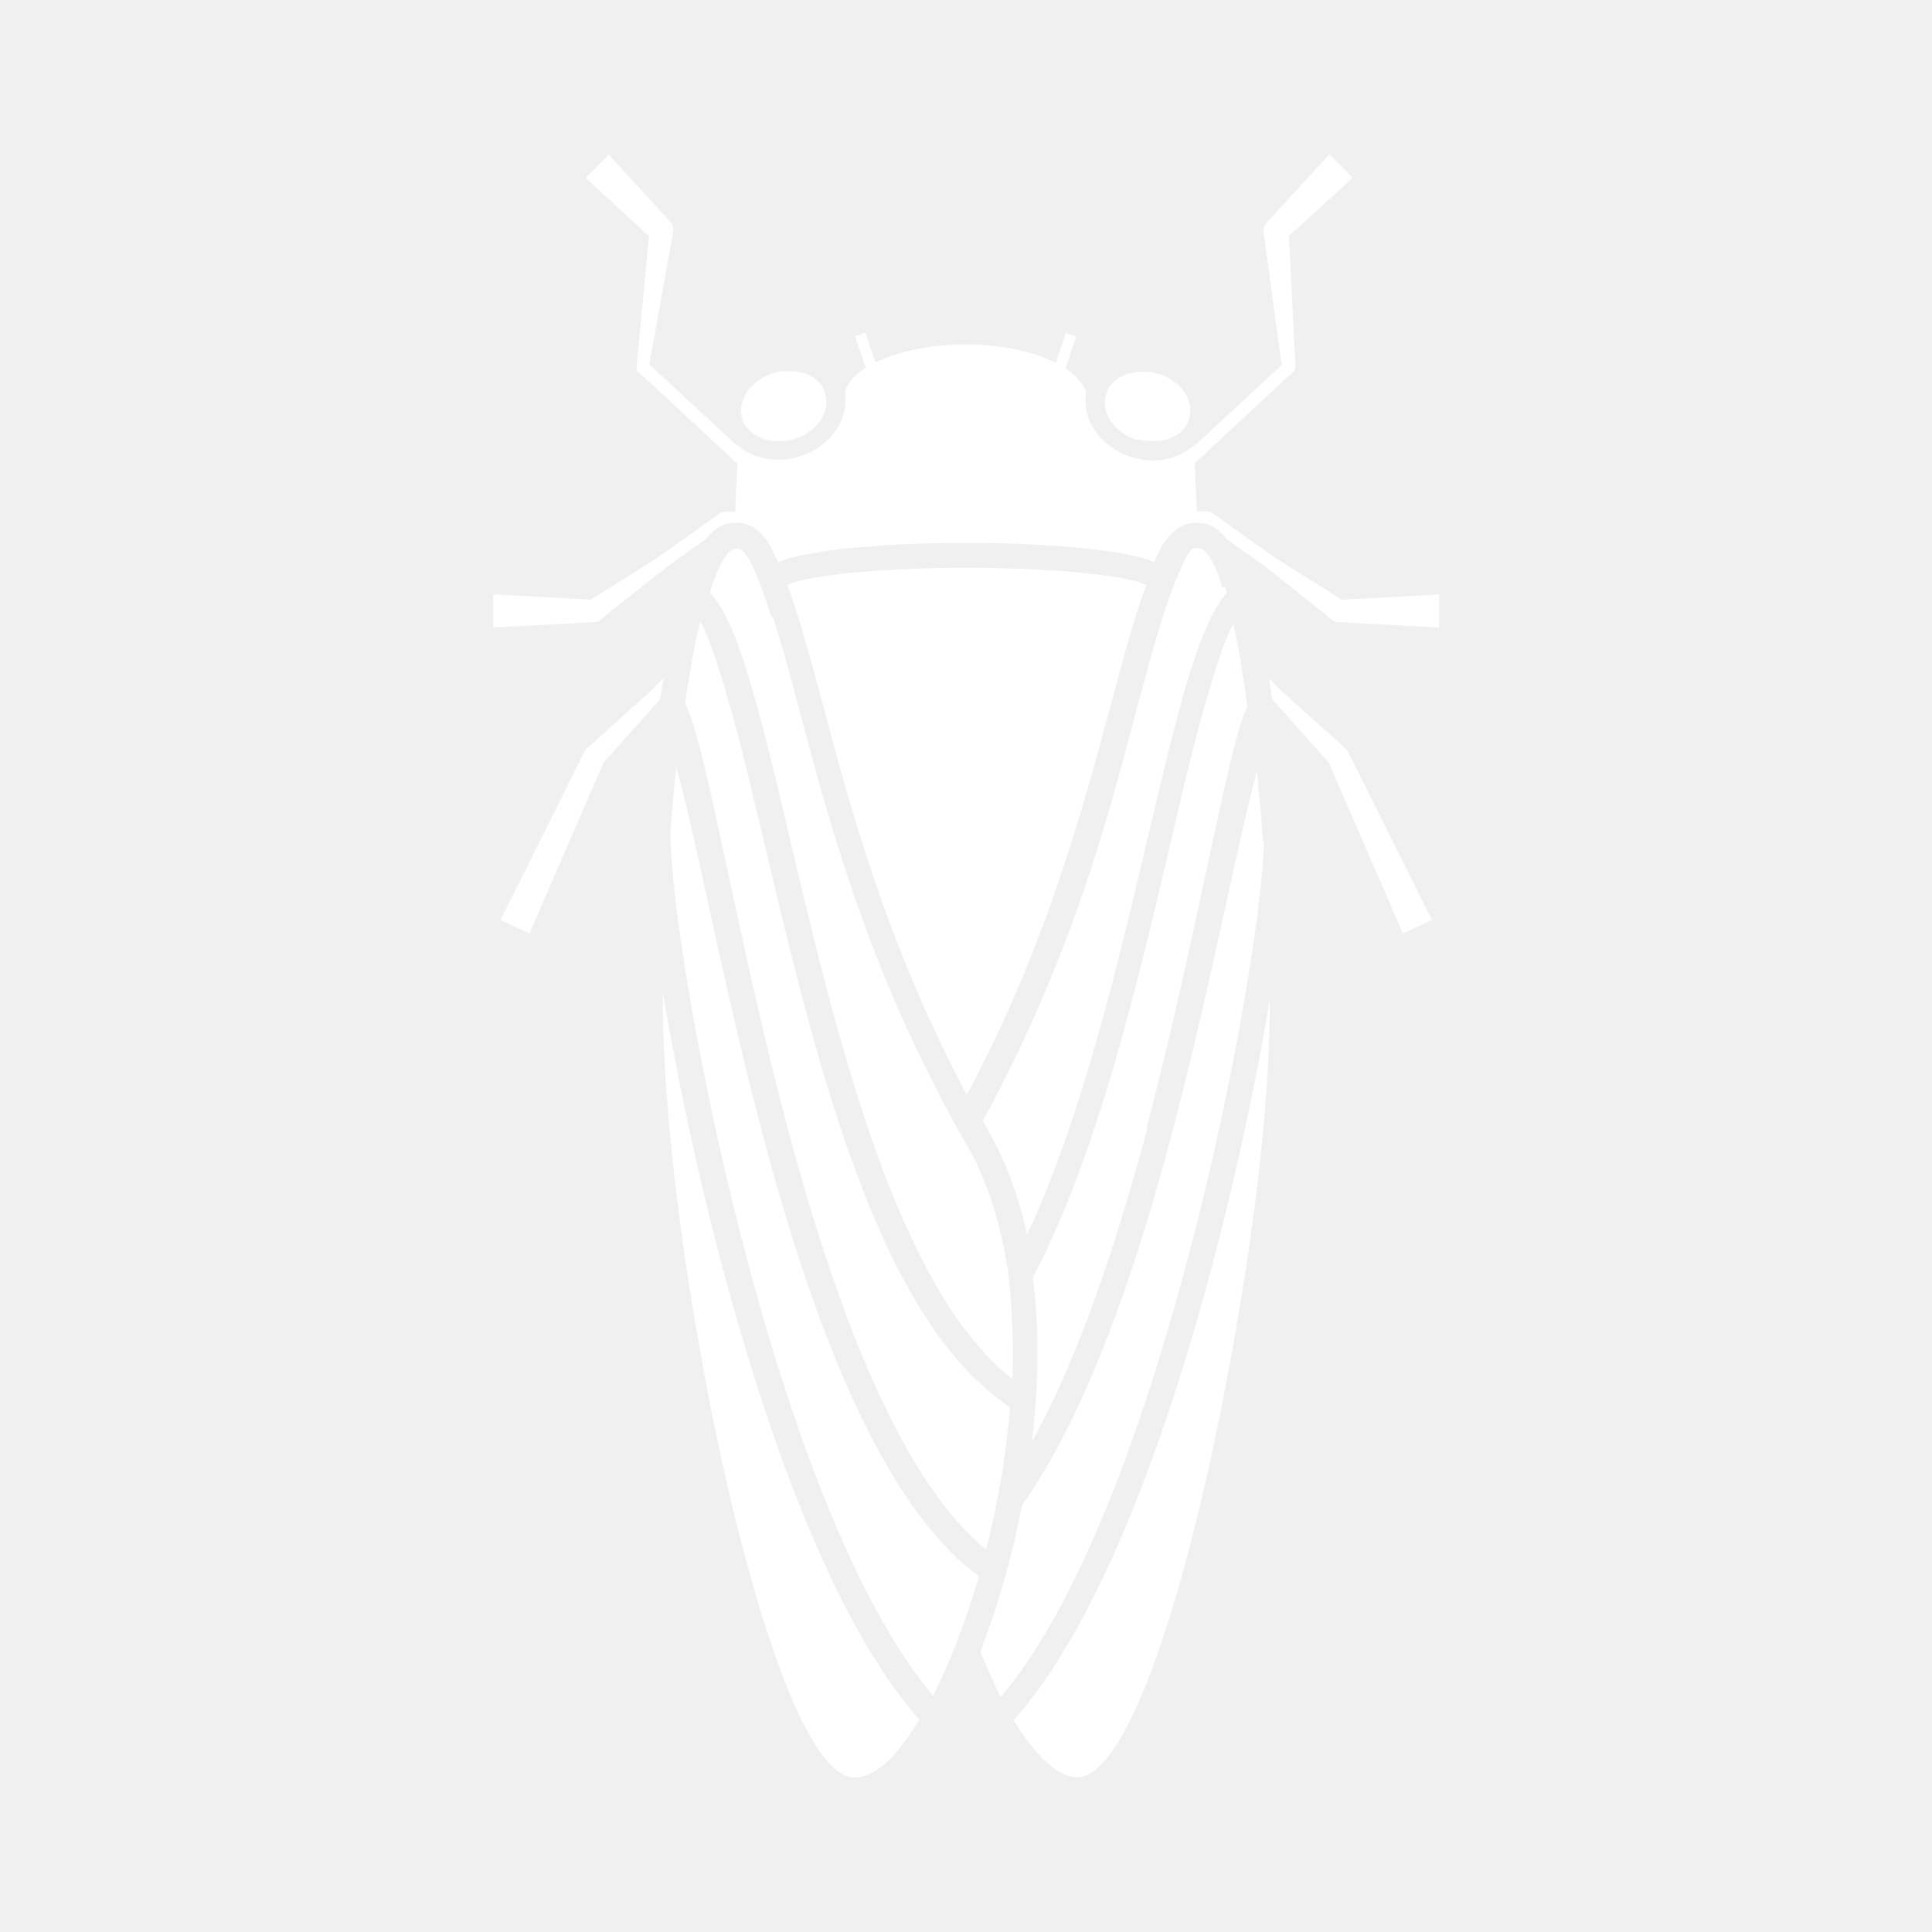
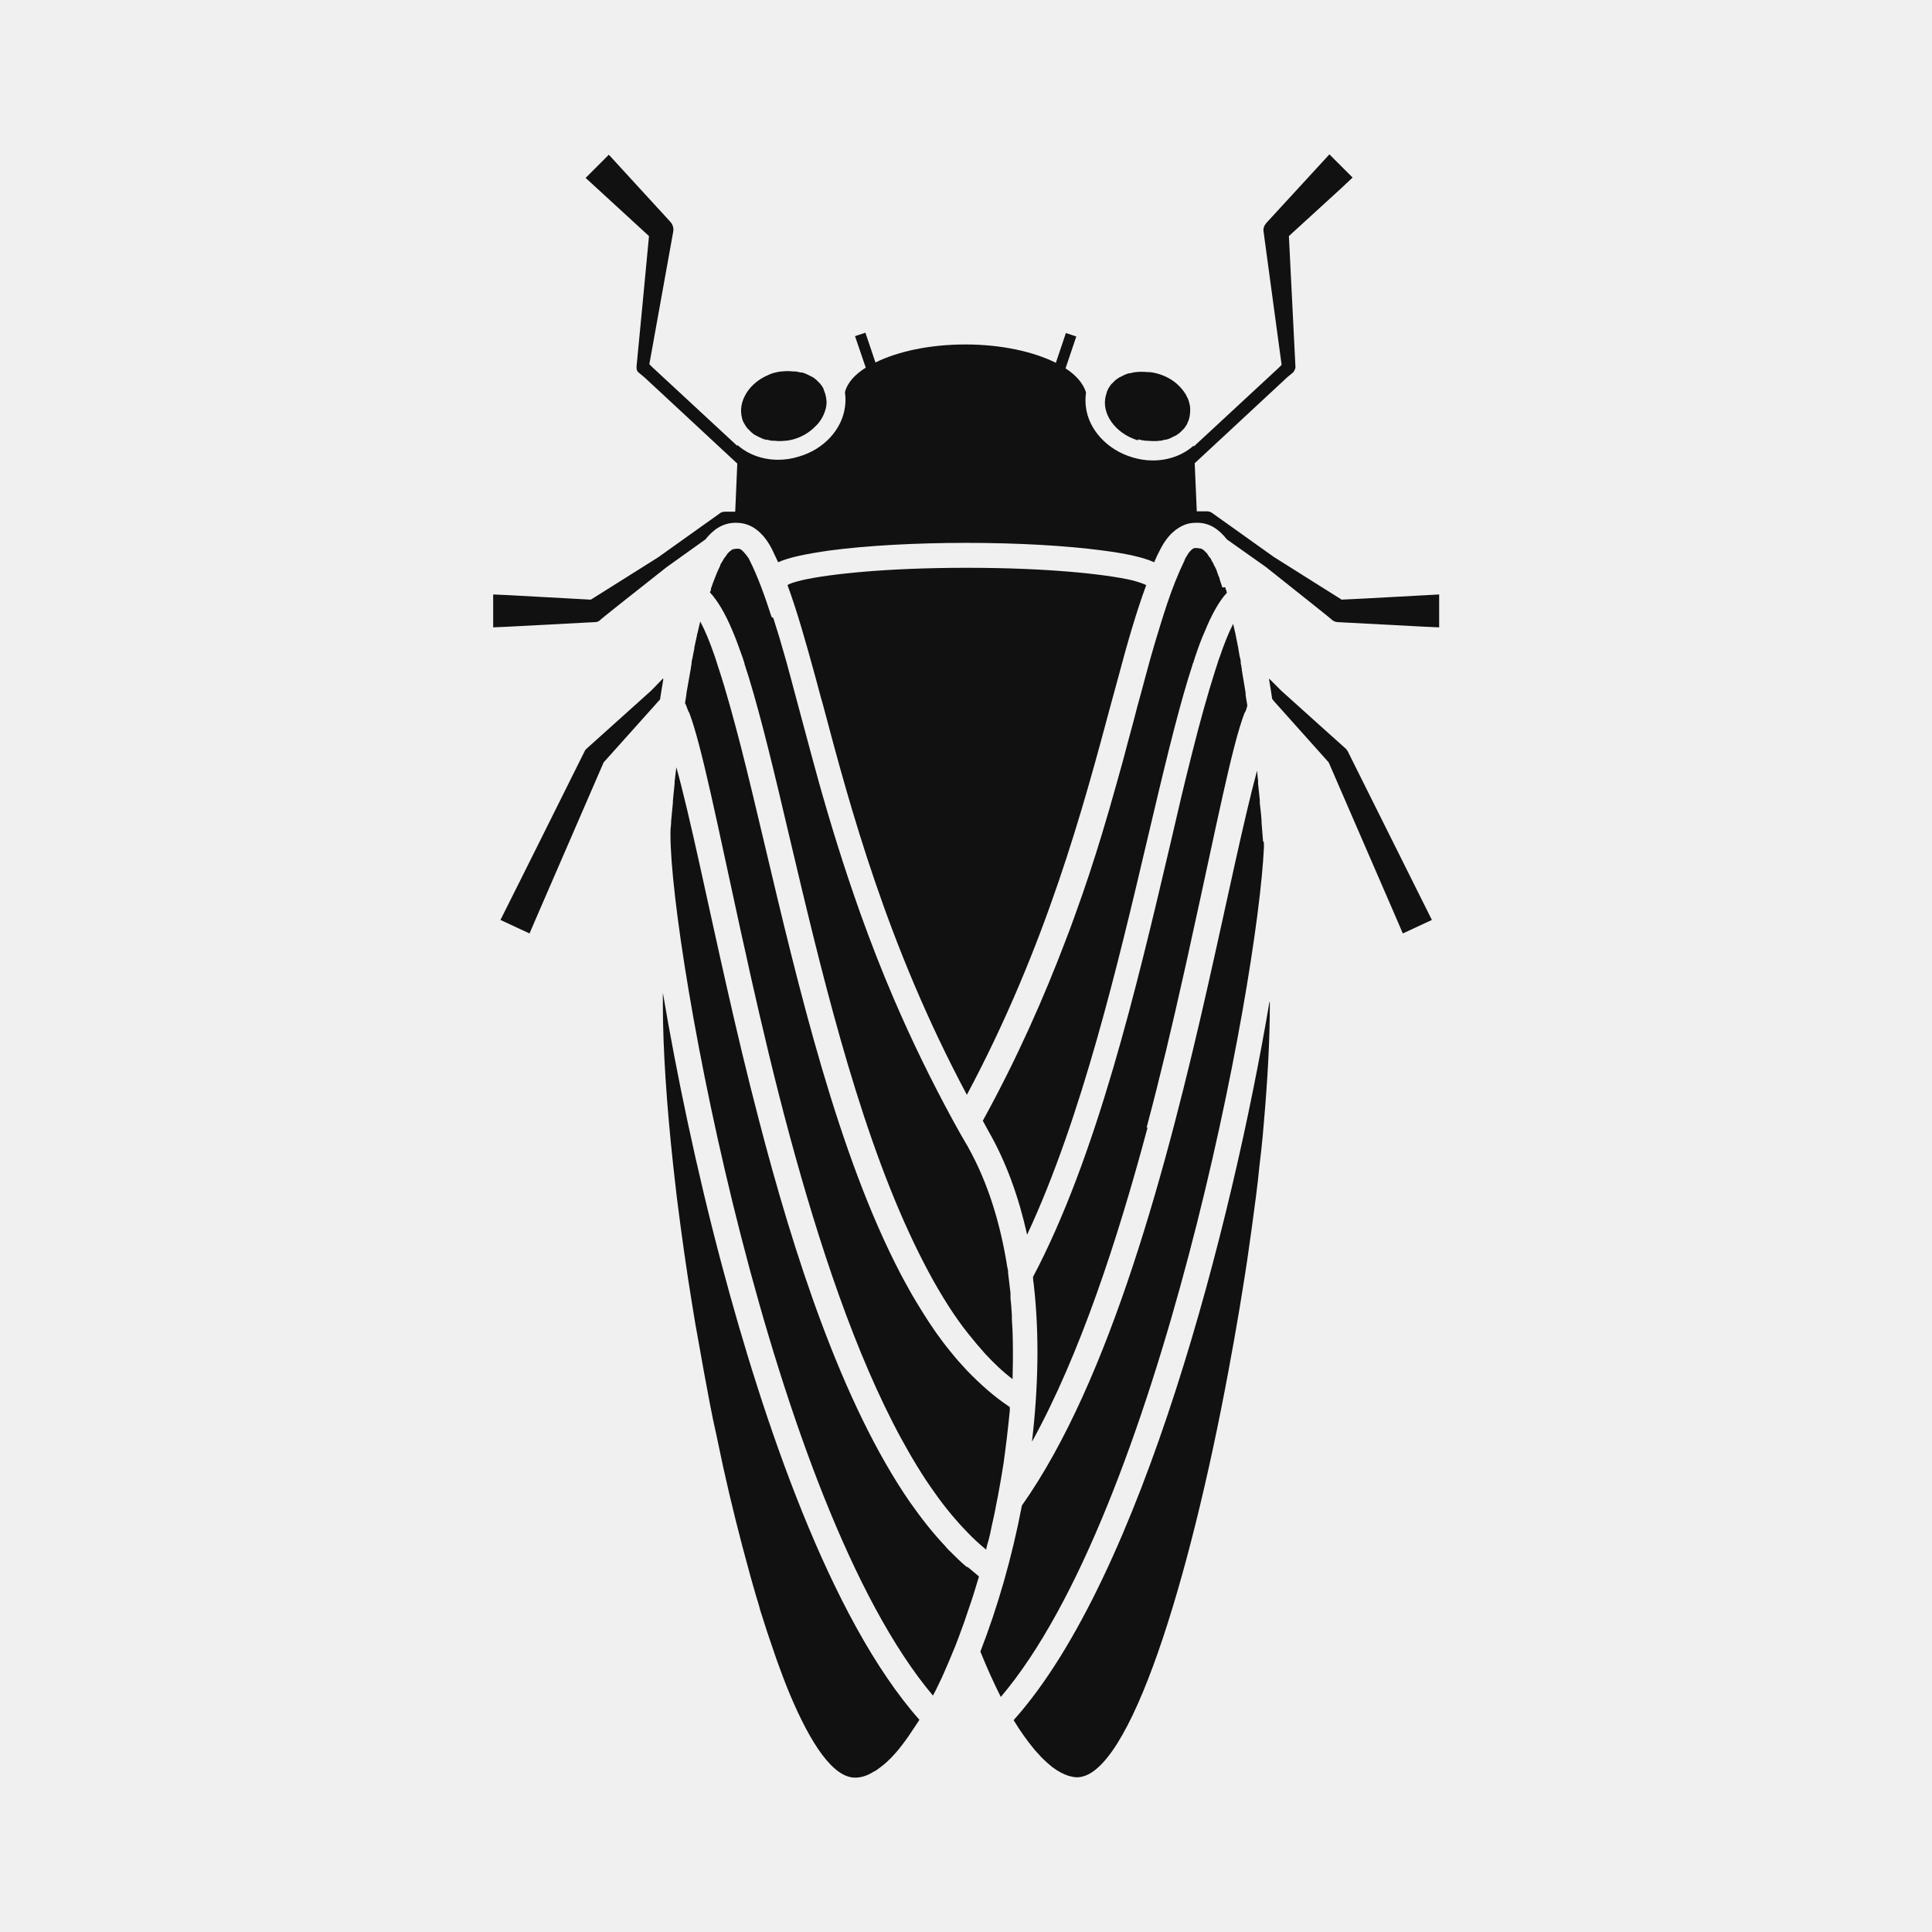
<svg xmlns="http://www.w3.org/2000/svg" viewBox="0 0 512 512" width="100%" height="100%">
  <defs>
    <style>
      .favicon-cicada {
-         fill: #FFFFFF;
+         fill: #111111;
+       }
+       @media (prefers-color-scheme: dark) {
+         .favicon-cicada {
+           fill: #FFFFFF;
+         }
      }
    </style>
  </defs>
  <g transform="translate(130.698, 41.000) scale(9.17627)">
    <path class="favicon-cicada" d="M4.91,15.12l-.35.36-1.87,1.68s-.04.04-.05.07c-.01.02-2.21,4.44-2.23,4.47l-.2.4.84.39.18-.42,1.96-4.52,1.63-1.82h0s0,0,0,0c.01-.09.03-.18.04-.26.02-.1.03-.2.05-.3,0-.01,0-.03,0-.04Z" />
    <path class="favicon-cicada" d="M24.49,12.84c-.1-.06-.97-.61-1.94-1.22l-1.81-1.29s-.07-.03-.1-.03h-.32s-.06-1.39-.06-1.39l2.67-2.48.18-.15s.06-.09.06-.14c0-.02-.15-3.01-.19-3.79l1.51-1.38.33-.31-.67-.67c-.21.23-1.58,1.72-1.82,1.98-.06.07-.1.16-.08.26l.52,3.84-.09.09-2.45,2.27v-.03c-.3.27-.72.43-1.18.43-.2,0-.39-.03-.59-.09-.74-.22-1.26-.81-1.34-1.44-.02-.14-.02-.28,0-.42,0,0,0-.01,0-.02h0c-.08-.25-.28-.49-.59-.69l.31-.92-.3-.1-.29.86c-.64-.32-1.57-.53-2.61-.53-1.03,0-1.95.2-2.6.52l-.29-.86-.3.1.31.91c-.32.2-.53.44-.6.7h0s0,.01,0,.02c.02.14.02.28,0,.41-.08.64-.6,1.23-1.34,1.44-.19.06-.39.09-.59.09-.46,0-.88-.16-1.18-.43v.03s-2.45-2.27-2.45-2.27l-.09-.09c.03-.17.69-3.83.69-3.83.02-.11-.02-.22-.1-.3C4.92,1.72,3.51.19,3.34,0l-.67.67c.18.16,1.4,1.29,1.83,1.68-.03.35-.36,3.77-.36,3.77,0,.06,0,.12.06.17l.18.15,2.67,2.48-.06,1.39h-.32s-.07.01-.1.03l-1.81,1.29-1.94,1.22-2.37-.13-.45-.02v.95s.45-.02.45-.02l2.46-.13c.07,0,.13-.01.18-.06-.02,0,.97-.78,1.92-1.53l1.12-.8c.22-.28.49-.47.85-.48,0,0,.02,0,.03,0h0c.1,0,.2.01.32.05.24.08.51.29.73.73.06.12.11.24.17.36.31-.14.79-.24,1.49-.34,1.06-.14,2.46-.22,3.94-.22,1.49,0,2.89.08,3.94.22.7.09,1.18.2,1.49.34.05-.12.11-.25.17-.36.22-.44.49-.64.73-.73.11-.04.22-.05.32-.05,0,0,.02,0,.03,0,.36,0,.63.2.85.48l1.13.8c.94.75,1.93,1.53,1.91,1.53.05.04.12.06.18.06l2.46.13.45.02v-.95c-.23.01-2.31.13-2.83.15Z" />
    <path class="favicon-cicada" d="M24.68,17.23s-.03-.05-.05-.07c0,0-1.04-.93-1.87-1.68l-.35-.35s0,.03,0,.04c.02.1.03.2.05.3.01.09.03.18.04.26,0,0,0,0,0,0h0s0,0,0,0h0s.02,0,.02,0v.02s0,0,0,0l1.61,1.8,1.96,4.52.18.42.84-.39-.2-.4s-2.22-4.45-2.23-4.47Z" />
    <path class="favicon-cicada" d="M22.42,24.46c-1.08,6.4-3.68,16.61-7.39,20.75.2.33.41.62.61.86.07.08.14.15.2.22.1.1.2.19.3.27.17.13.33.21.48.26.08.02.16.04.24.04,1.52,0,3.25-5.68,4.37-11.71.06-.31.11-.62.17-.93.05-.31.11-.62.16-.93s.1-.62.15-.93c.02-.15.05-.31.07-.46.04-.31.09-.61.13-.92.04-.3.08-.6.12-.9.04-.3.07-.59.1-.88.02-.15.03-.29.05-.43.03-.29.06-.57.08-.85.11-1.25.17-2.41.17-3.4,0,0,0,0,0-.01,0,0,0-.02,0-.03Z" />
    <path class="favicon-cicada" d="M22.23,19.83s0-.04,0-.05c-.01-.17-.03-.33-.04-.5,0-.02,0-.03,0-.05-.01-.17-.03-.33-.05-.5,0-.03,0-.06,0-.09-.02-.16-.03-.32-.05-.48,0-.03,0-.06,0-.08-.01-.1-.02-.19-.03-.29-.39,1.44-.88,3.83-1.42,6.21-1.17,5.18-2.82,11.4-5.37,15.01-.29,1.52-.71,2.96-1.2,4.22.1.24.19.46.29.68.1.22.2.43.3.63,4.53-5.33,7.42-20.55,7.6-24.55,0-.05,0-.11-.01-.16Z" />
    <path class="favicon-cicada" d="M21.06,12.5c-.03-.08-.05-.16-.08-.24,0,0,0-.01,0-.02-.03-.07-.06-.14-.08-.21,0,0,0,0,0-.01-.03-.07-.06-.13-.09-.18,0,0,0-.02-.01-.03-.03-.05-.06-.1-.08-.15,0,0-.01-.02-.02-.02-.03-.04-.06-.08-.08-.12,0,0,0,0-.01-.01-.03-.03-.06-.06-.09-.09,0,0,0,0,0,0-.03-.02-.06-.04-.09-.05,0,0,0,0-.01,0-.01,0-.02,0-.03,0-.02,0-.03-.01-.05-.01,0,0,0,0,0,0,0,0,0,0-.01,0,0,0-.02,0-.02,0,0,0-.02,0-.03,0,0,0-.02,0-.02,0,0,0-.02,0-.03.01,0,0-.02,0-.02.01,0,0-.02.01-.03.02,0,0-.01.01-.02.02-.01,0-.02.02-.03.03,0,0-.01.01-.02.02-.01.01-.02.03-.03.04,0,0-.01.02-.02.03-.01.02-.02.03-.03.05,0,0-.01.02-.02.03-.01.03-.03.05-.04.08,0,0,0,0,0,.01-.18.37-.35.79-.51,1.27-.07.21-.14.43-.21.66-.09.29-.18.59-.27.91-.05.18-.1.36-.15.55-.07.26-.14.53-.22.81-.08.32-.17.65-.26.98-.06.21-.11.43-.17.64-.12.44-.25.89-.38,1.35-.07.23-.14.47-.21.71-.23.76-.49,1.56-.79,2.38-.08.23-.17.47-.26.7-.63,1.66-1.4,3.41-2.4,5.23.06.1.11.21.17.31.51.89.87,1.9,1.11,2.98,1.58-3.38,2.63-7.84,3.48-11.45.45-1.91.82-3.46,1.18-4.64.02-.07.05-.15.07-.22.02-.05.03-.11.05-.16,0-.02.01-.03.02-.05.02-.05.03-.11.05-.16.09-.27.18-.52.28-.74.2-.49.41-.87.64-1.12-.01-.04-.02-.08-.04-.12,0-.01,0-.03-.01-.04Z" />
    <path class="favicon-cicada" d="M18.87,28.1c.4-1.5.75-2.99,1.06-4.38.08-.36.16-.7.23-1.04.72-3.25,1.17-5.6,1.54-6.56.03-.03.06-.13.08-.21-.02-.1-.03-.21-.05-.31,0-.02,0-.04,0-.06-.02-.14-.05-.29-.07-.42,0,0,0,0,0,0-.01-.08-.03-.16-.04-.24,0-.03,0-.05-.01-.08,0-.03-.01-.07-.02-.1,0-.01,0-.03,0-.05,0-.02,0-.04-.01-.07,0-.03-.01-.05-.02-.08-.01-.08-.03-.16-.04-.23,0-.02,0-.04-.01-.06-.02-.12-.05-.24-.07-.35,0-.02,0-.03-.01-.05-.02-.09-.04-.18-.06-.26-.13.25-.26.58-.39.96-.01.04-.03.07-.04.11-.01.04-.03.09-.04.13-.01.04-.03.08-.04.12-.22.69-.45,1.51-.67,2.39-.22.86-.43,1.76-.63,2.63-.98,4.17-2.13,9.04-3.97,12.52,0,.07.01.14.02.2.17,1.47.13,3.03-.05,4.56,1.38-2.5,2.47-5.82,3.34-9.08Z" />
    <path class="favicon-cicada" d="M5.89,13.84s0,.02,0,.02c-.03.12-.05.25-.08.37,0,.01,0,.02,0,.03-.02.08-.03.16-.05.25,0,.03-.01.05-.02.08,0,.03-.01.05-.01.08,0,0,0,0,0,.01,0,.04-.01.08-.02.12,0,.03,0,.05-.01.08-.04.22-.08.45-.12.68,0,0,0,.02,0,.03-.01.08-.03.17-.04.25.04.05.08.23.12.27.36.94.81,3.21,1.5,6.36.09.4.18.8.27,1.22.33,1.46.7,3.04,1.13,4.63.85,3.14,1.9,6.32,3.22,8.75.31.57.63,1.1.97,1.57.3.43.62.81.95,1.15.17.18.35.34.53.49,0,0,0,0,.01.01,0-.01,0-.02,0-.03h0c.02-.09.04-.17.07-.26.03-.12.06-.24.08-.36.05-.22.1-.44.14-.67.02-.08.03-.17.05-.25.06-.31.11-.62.16-.93.07-.5.13-1.01.18-1.52,0-.03,0-.06,0-.1l-.04-.03c-.42-.28-.81-.63-1.19-1.02-.16-.17-.33-.36-.48-.55-.29-.35-.56-.74-.82-1.16-.13-.21-.26-.42-.38-.64-.08-.14-.16-.29-.24-.44-1.82-3.48-2.96-8.31-3.94-12.45-.22-.93-.45-1.9-.68-2.8-.21-.81-.42-1.58-.63-2.22-.01-.04-.03-.08-.04-.12-.01-.04-.03-.09-.04-.13-.01-.04-.03-.08-.04-.12-.14-.41-.28-.75-.42-1.01-.03.11-.05.22-.08.34Z" />
    <path class="favicon-cicada" d="M4.9,24.19c0,.11,0,.21,0,.32,0,1.32.11,2.94.3,4.69.03.29.07.59.1.88.13,1.04.28,2.12.46,3.21.05.31.1.62.16.93.11.62.22,1.24.34,1.86.06.31.12.61.19.91.06.3.13.6.19.9.23,1.04.48,2.04.74,2.98.07.27.15.53.22.78.04.13.08.25.11.38.14.45.28.87.42,1.27.08.24.17.47.25.69.06.15.11.29.17.43.63,1.51,1.28,2.45,1.9,2.45.15,0,.3-.04.45-.12.05-.03.1-.06.16-.09.08-.06.17-.12.26-.2.22-.19.43-.44.65-.75.11-.16.22-.33.34-.51-2.59-2.92-4.52-8.68-5.7-13.11-.74-2.77-1.32-5.58-1.71-7.89Z" />
    <path class="favicon-cicada" d="M8.04,13.35c-.2-.62-.4-1.17-.63-1.63-.02-.03-.03-.07-.05-.09,0,0-.01-.02-.02-.02-.01-.02-.02-.04-.04-.06,0,0-.01-.02-.02-.02-.01-.01-.02-.03-.03-.04,0,0-.01-.01-.02-.02-.01-.01-.02-.02-.03-.03,0,0-.01-.01-.02-.02-.01,0-.02-.02-.03-.02,0,0-.01,0-.02-.01-.01,0-.02-.01-.03-.01,0,0-.01,0-.02,0,0,0-.02,0-.03,0,0,0-.02,0-.02,0,0,0,0,0-.01,0,0,0,0,0,0,0-.02,0-.03,0-.05.01-.01,0-.02,0-.03,0,0,0,0,0-.01,0-.06.03-.12.08-.18.15,0,0,0,0,0,.01-.03.04-.06.08-.09.12,0,0,0,.01-.01.02-.03.05-.06.1-.09.15,0,0,0,.01,0,.02-.06.12-.12.26-.18.42,0,0,0,0,0,0-.03.08-.06.16-.09.25,0,0,0,.02,0,.02,0,.03-.02.06-.03.09.22.24.43.59.63,1.06.11.25.21.53.32.84.02.05.03.11.05.16,0,.01,0,.03.01.04.02.05.03.11.05.16.02.07.05.14.07.22.36,1.18.73,2.72,1.18,4.64.85,3.59,1.89,8.02,3.45,11.39.17.37.35.73.53,1.07.19.36.39.7.6,1.03.18.28.37.55.57.8.16.2.32.39.48.57.26.28.52.53.8.74h0c0-.19.01-.38.01-.57,0-.39,0-.77-.03-1.15,0-.04,0-.08,0-.12-.01-.16-.02-.33-.04-.49,0-.03,0-.05,0-.08,0-.02,0-.05,0-.07-.02-.2-.05-.4-.07-.59,0-.01,0-.03,0-.04,0-.04-.01-.07-.02-.11-.2-1.27-.56-2.45-1.13-3.47-.01-.02-.02-.05-.04-.07-.13-.22-.26-.45-.38-.67-.66-1.21-1.23-2.39-1.72-3.53-.37-.86-.69-1.69-.98-2.5-.48-1.35-.87-2.62-1.2-3.8-.26-.94-.49-1.82-.71-2.63-.03-.12-.06-.23-.09-.34-.05-.19-.1-.37-.15-.55-.12-.43-.24-.83-.36-1.2Z" />
    <path class="favicon-cicada" d="M13.68,40.79c-.18-.15-.35-.32-.53-.5-.03-.03-.06-.06-.08-.09h0c-.36-.38-.7-.81-1.03-1.28-1.97-2.85-3.37-7.2-4.37-11.06-.34-1.3-.65-2.61-.93-3.85-.55-2.42-1.05-4.88-1.45-6.32-.02.14-.03.27-.05.41,0,.02,0,.04,0,.06-.02.16-.03.33-.05.5,0,.02,0,.04,0,.06-.02.17-.03.34-.05.52,0,0,0,.01,0,.02,0,.1-.02.19-.02.29v.09c0,3.35,2.92,19.33,7.58,24.86.02-.04.05-.09.07-.13.08-.17.17-.34.25-.53.08-.18.16-.37.24-.56,0-.02.01-.03.02-.05.03-.08.07-.16.1-.25.08-.2.15-.41.23-.62.02-.06.04-.12.06-.18.09-.26.18-.52.26-.79.03-.11.07-.22.1-.33l-.25-.21s-.06-.05-.09-.07Z" />
    <path class="favicon-cicada" d="M18.63,8.22h0c.07.02.13.03.2.04,0,0,.02,0,.03,0,.06,0,.12.01.19.01,0,0,.01,0,.02,0,0,0,.01,0,.02,0,.05,0,.11,0,.16-.01,0,0,0,0,.01,0,.05,0,.1-.02.14-.03.01,0,.02,0,.03,0,.05-.01.1-.03.14-.05,0,0,.02,0,.02-.01.04-.02.08-.04.12-.06,0,0,.02,0,.02-.01.04-.03.08-.05.11-.08,0,0,.01-.01.02-.02.03-.03.06-.06.09-.09,0,0,0,0,.01-.01.03-.04.05-.08.08-.12,0,0,0-.02.01-.03.02-.04.04-.09.05-.13.02-.08.03-.17.03-.25,0-.04,0-.08-.01-.13s-.02-.08-.03-.12c-.01-.03-.02-.07-.04-.1-.02-.04-.04-.09-.07-.13,0,0,0,0,0,0-.05-.08-.11-.15-.18-.22,0,0,0,0,0,0-.16-.16-.37-.28-.62-.35-.07-.02-.13-.03-.2-.04,0,0-.02,0-.03,0-.06,0-.12-.01-.19-.01-.01,0-.02,0-.04,0-.05,0-.11,0-.16.01,0,0,0,0-.01,0-.05,0-.1.02-.15.03-.01,0-.02,0-.03,0-.05.01-.1.03-.14.05,0,0-.01,0-.02.01-.04.02-.08.04-.12.06,0,0-.02,0-.02.01-.04.03-.08.05-.11.08,0,0-.01.01-.02.02-.03.03-.06.06-.09.09,0,0,0,0-.01.01-.03.04-.05.08-.08.12,0,0,0,.02-.01.03-.02.03-.03.07-.04.11,0,0,0,.02-.01.03,0,0,0,0,0,0-.16.53.26,1.12.92,1.32Z" />
    <path class="favicon-cicada" d="M7.25,7.75s0,.02.01.03c.02.04.05.08.08.12,0,0,0,0,.01.01.03.03.06.06.09.09,0,0,.01.01.02.02.04.03.07.06.11.08,0,0,.02,0,.02.01.04.02.08.04.12.06,0,0,.02,0,.02.01.05.02.09.04.14.05.01,0,.02,0,.03,0,.05.01.09.02.14.03,0,0,0,0,.01,0,.05,0,.11,0,.16.01,0,0,.01,0,.02,0,0,0,.01,0,.02,0,.06,0,.12,0,.19-.01,0,0,.02,0,.03,0,.07-.01.13-.02.2-.04.25-.07.46-.2.62-.36.03-.03.05-.05.08-.08.12-.14.2-.3.24-.47.03-.13.02-.27-.02-.4,0,0,0-.02-.01-.03-.01-.04-.03-.07-.04-.11,0,0,0-.02-.01-.03-.02-.04-.05-.08-.08-.12,0,0,0,0-.01-.01-.03-.03-.06-.06-.09-.09,0,0-.01-.01-.02-.02-.04-.03-.07-.06-.11-.08,0,0-.02,0-.02-.01-.04-.02-.08-.04-.12-.06,0,0-.02,0-.02-.01-.05-.02-.09-.04-.14-.05-.01,0-.02,0-.03,0-.05-.01-.1-.02-.15-.03,0,0,0,0-.01,0-.05,0-.11,0-.16-.01-.01,0-.02,0-.04,0-.06,0-.12,0-.19.01,0,0-.02,0-.03,0-.07.01-.13.02-.2.04,0,0,0,0,0,0-.05.01-.09.03-.14.05-.29.12-.52.31-.66.54-.14.23-.19.48-.12.73.01.05.03.09.05.13Z" />
    <path class="favicon-cicada" d="M13.66,11.93c-2.29,0-3.97.18-4.75.36-.2.05-.34.09-.41.14.28.76.53,1.65.81,2.67.07.25.13.5.21.77.79,2.98,1.86,6.97,4.16,11.28,2.3-4.31,3.36-8.3,4.16-11.28.07-.26.14-.52.21-.77.27-1.02.53-1.91.81-2.67-.08-.04-.22-.09-.41-.14-.78-.18-2.47-.36-4.75-.36Z" />
  </g>
</svg>
